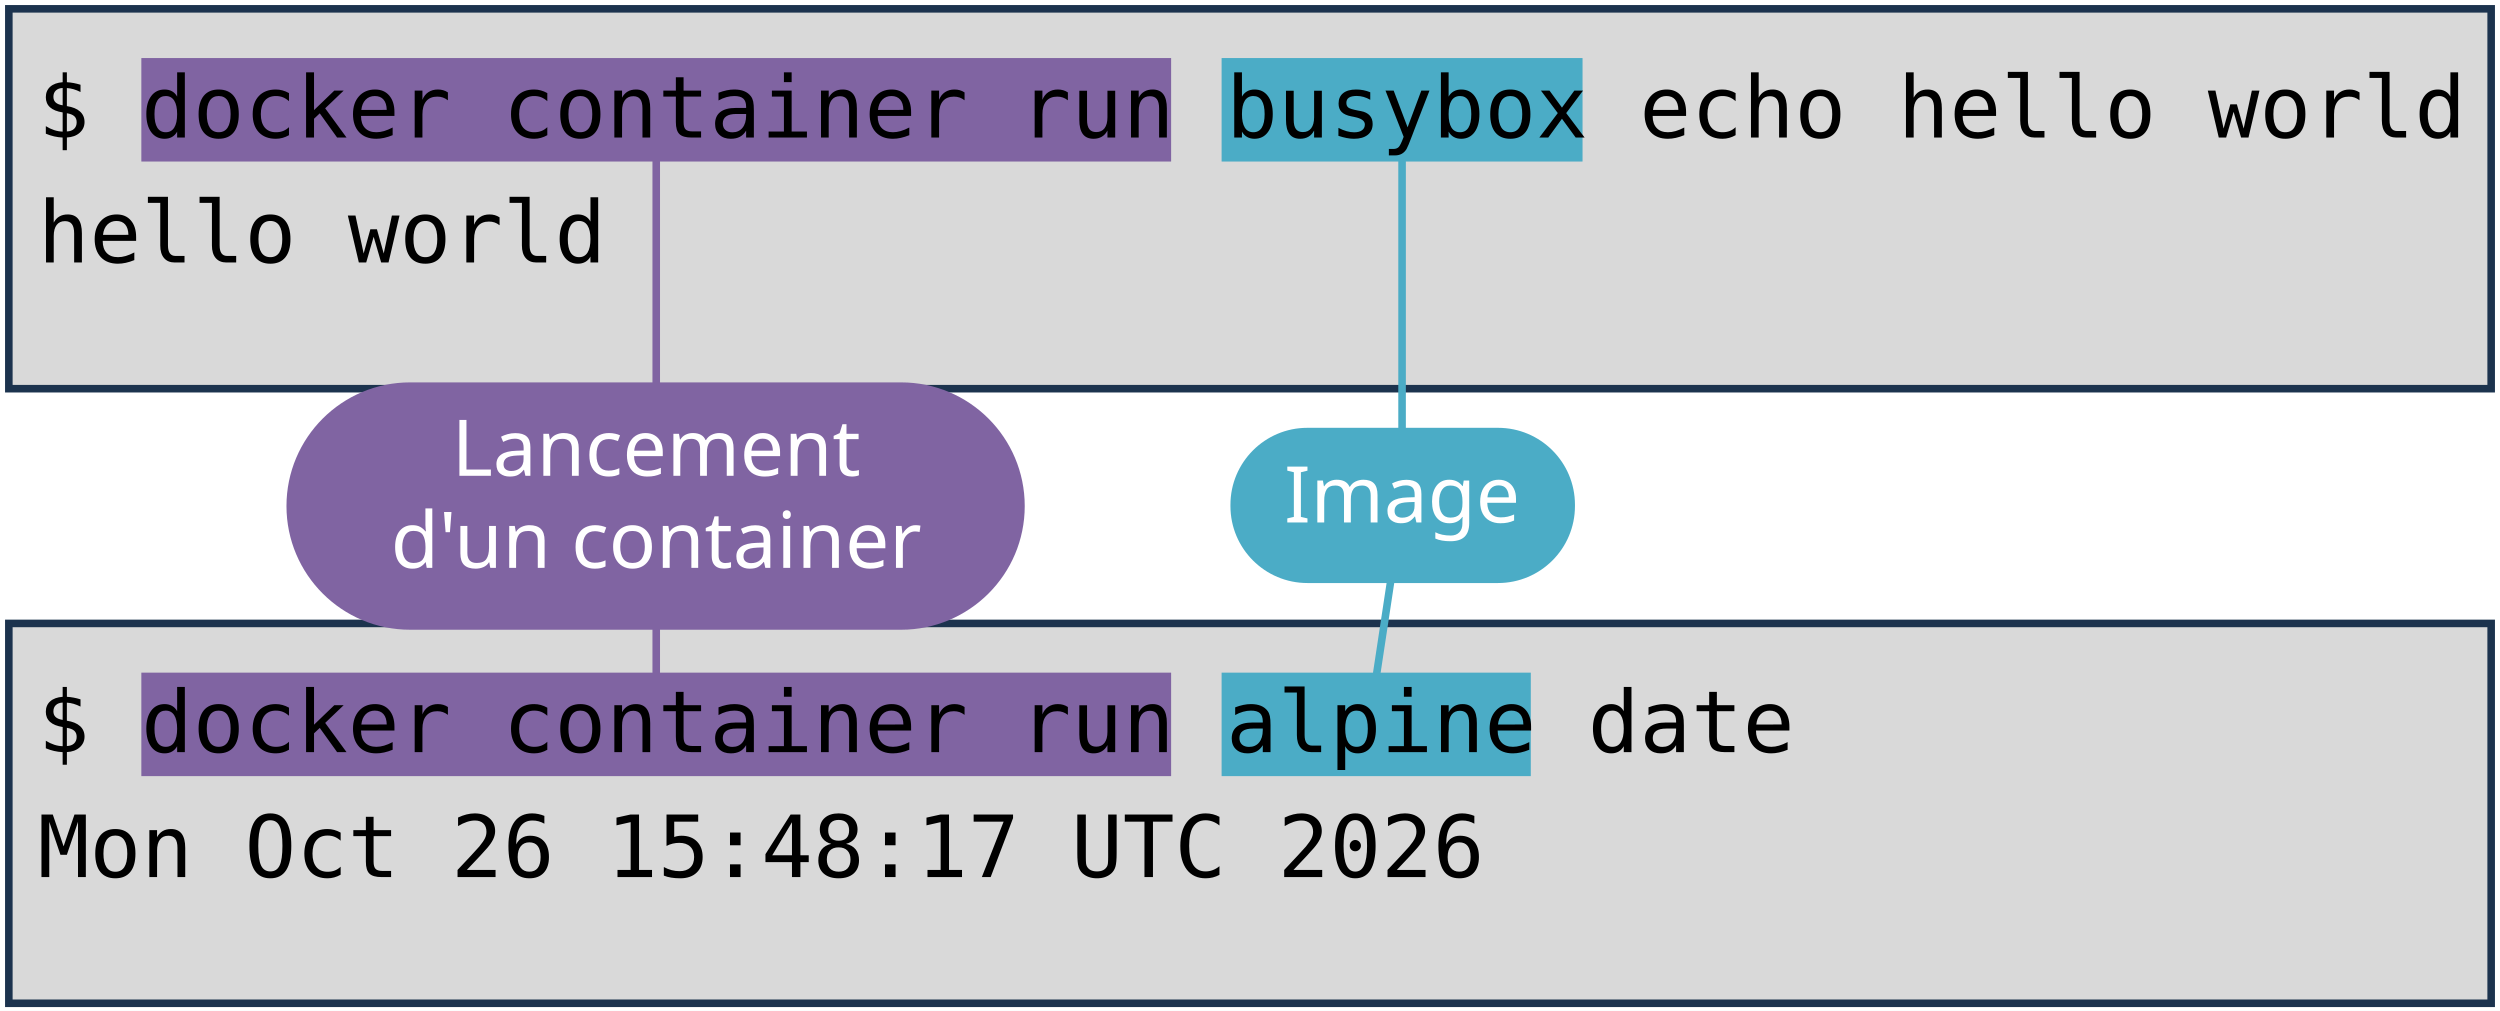
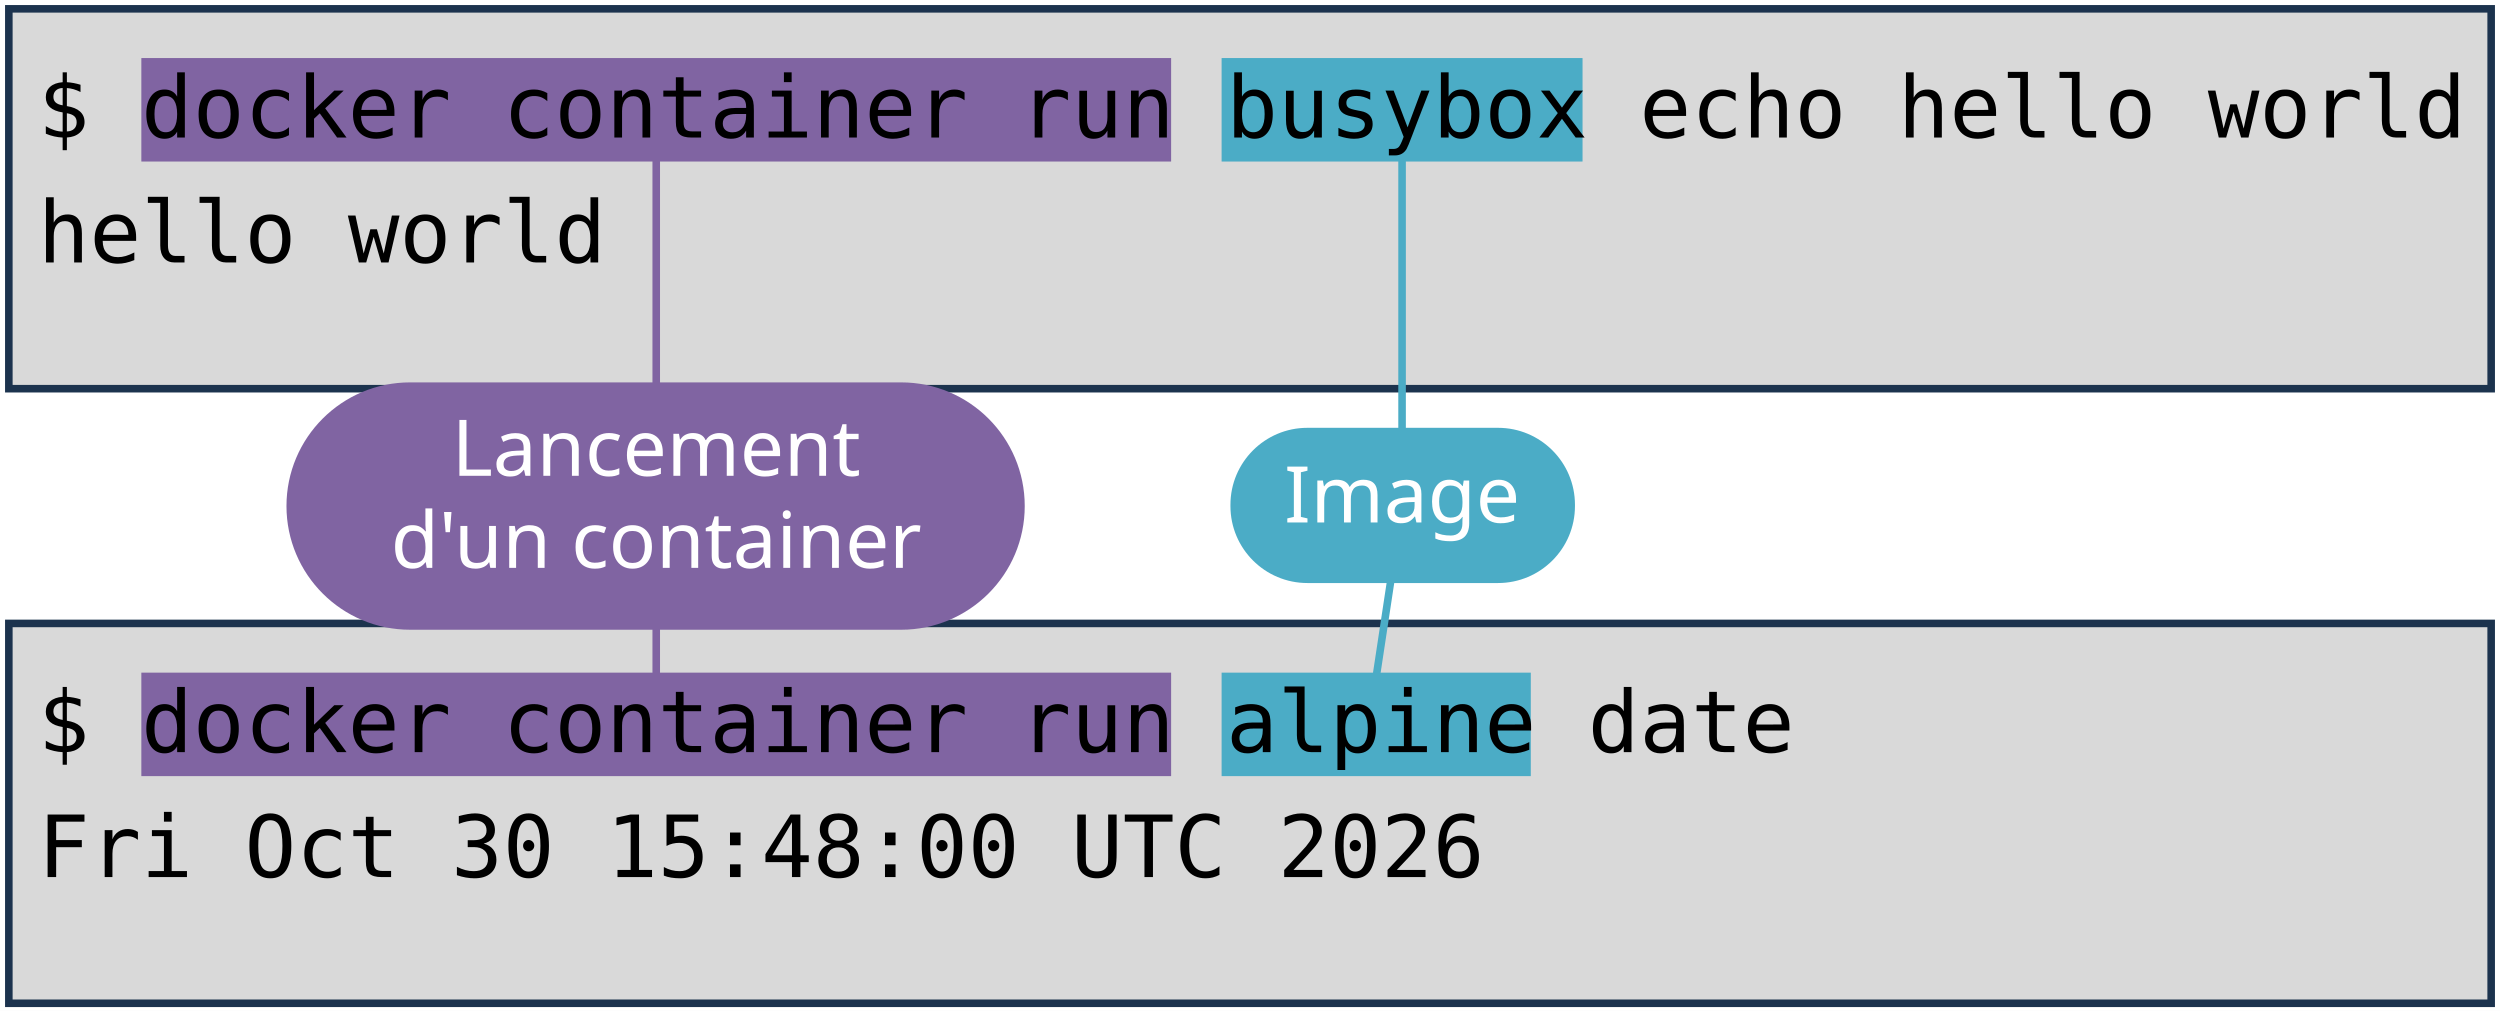
<svg xmlns="http://www.w3.org/2000/svg" viewBox="0 0 1981 801" width="1981" height="801" role="img" aria-label="Deux terminaux : docker container run busybox echo hello world, et docker container run alpine date. Annotations : lancement d'un container, image, commande lancée.">
  <style>
    .code { font-family: "DejaVu Sans Mono", Menlo, Consolas, monospace; font-size: 68px; fill: #000000; }
    .pill { font-family: "Trebuchet MS", "Century Gothic", Verdana, sans-serif; font-size: 62px; text-anchor: middle; }
  </style>
  <rect width="1981" height="801" fill="#FFFFFF" />
  <rect x="7" y="7" width="1967" height="301" fill="#D9D9D9" stroke="#1C334E" stroke-width="6" />
  <rect x="7" y="494" width="1967" height="301" fill="#D9D9D9" stroke="#1C334E" stroke-width="6" />
  <rect x="112" y="46" width="816" height="82" fill="#8064A2" />
  <rect x="112" y="533" width="816" height="82" fill="#8064A2" />
  <rect x="968" y="46" width="286" height="82" fill="#4BACC6" />
  <rect x="968" y="533" width="245" height="82" fill="#4BACC6" />
  <text x="30" y="109" class="code" xml:space="preserve">$ docker container run busybox echo hello world</text>
  <text x="30" y="208" class="code" xml:space="preserve">hello world</text>
  <text x="30" y="596" class="code" xml:space="preserve">$ docker container run alpine date</text>
-   <text x="30" y="695" class="code" xml:space="preserve">Mon Oct 26 15:48:17 UTC 2026</text>
+   <text x="30" y="695" class="code" xml:space="preserve">Fri Oct 30 15:48:00 UTC 2026</text>
  <path d="M 520 401 L 520 128" stroke="#8064A2" stroke-width="6" fill="none" stroke-linecap="round" />
  <path d="M 520 401 L 520 533" stroke="#8064A2" stroke-width="6" fill="none" stroke-linecap="round" />
  <rect x="227" y="303" width="585" height="196" rx="98" fill="#8064A2" />
  <text x="520" y="377" class="pill" fill="#FFFFFF">Lancement</text>
  <text x="520" y="450" class="pill" fill="#FFFFFF">d'un container</text>
  <path d="M 1111 401 L 1111 128" stroke="#4BACC6" stroke-width="6" fill="none" stroke-linecap="round" />
  <path d="M 1111 401 L 1091 533" stroke="#4BACC6" stroke-width="6" fill="none" stroke-linecap="round" />
  <rect x="975" y="339" width="273" height="123" rx="61" fill="#4BACC6" />
  <text x="1111" y="414" class="pill" fill="#FFFFFF">Image</text>
</svg>
